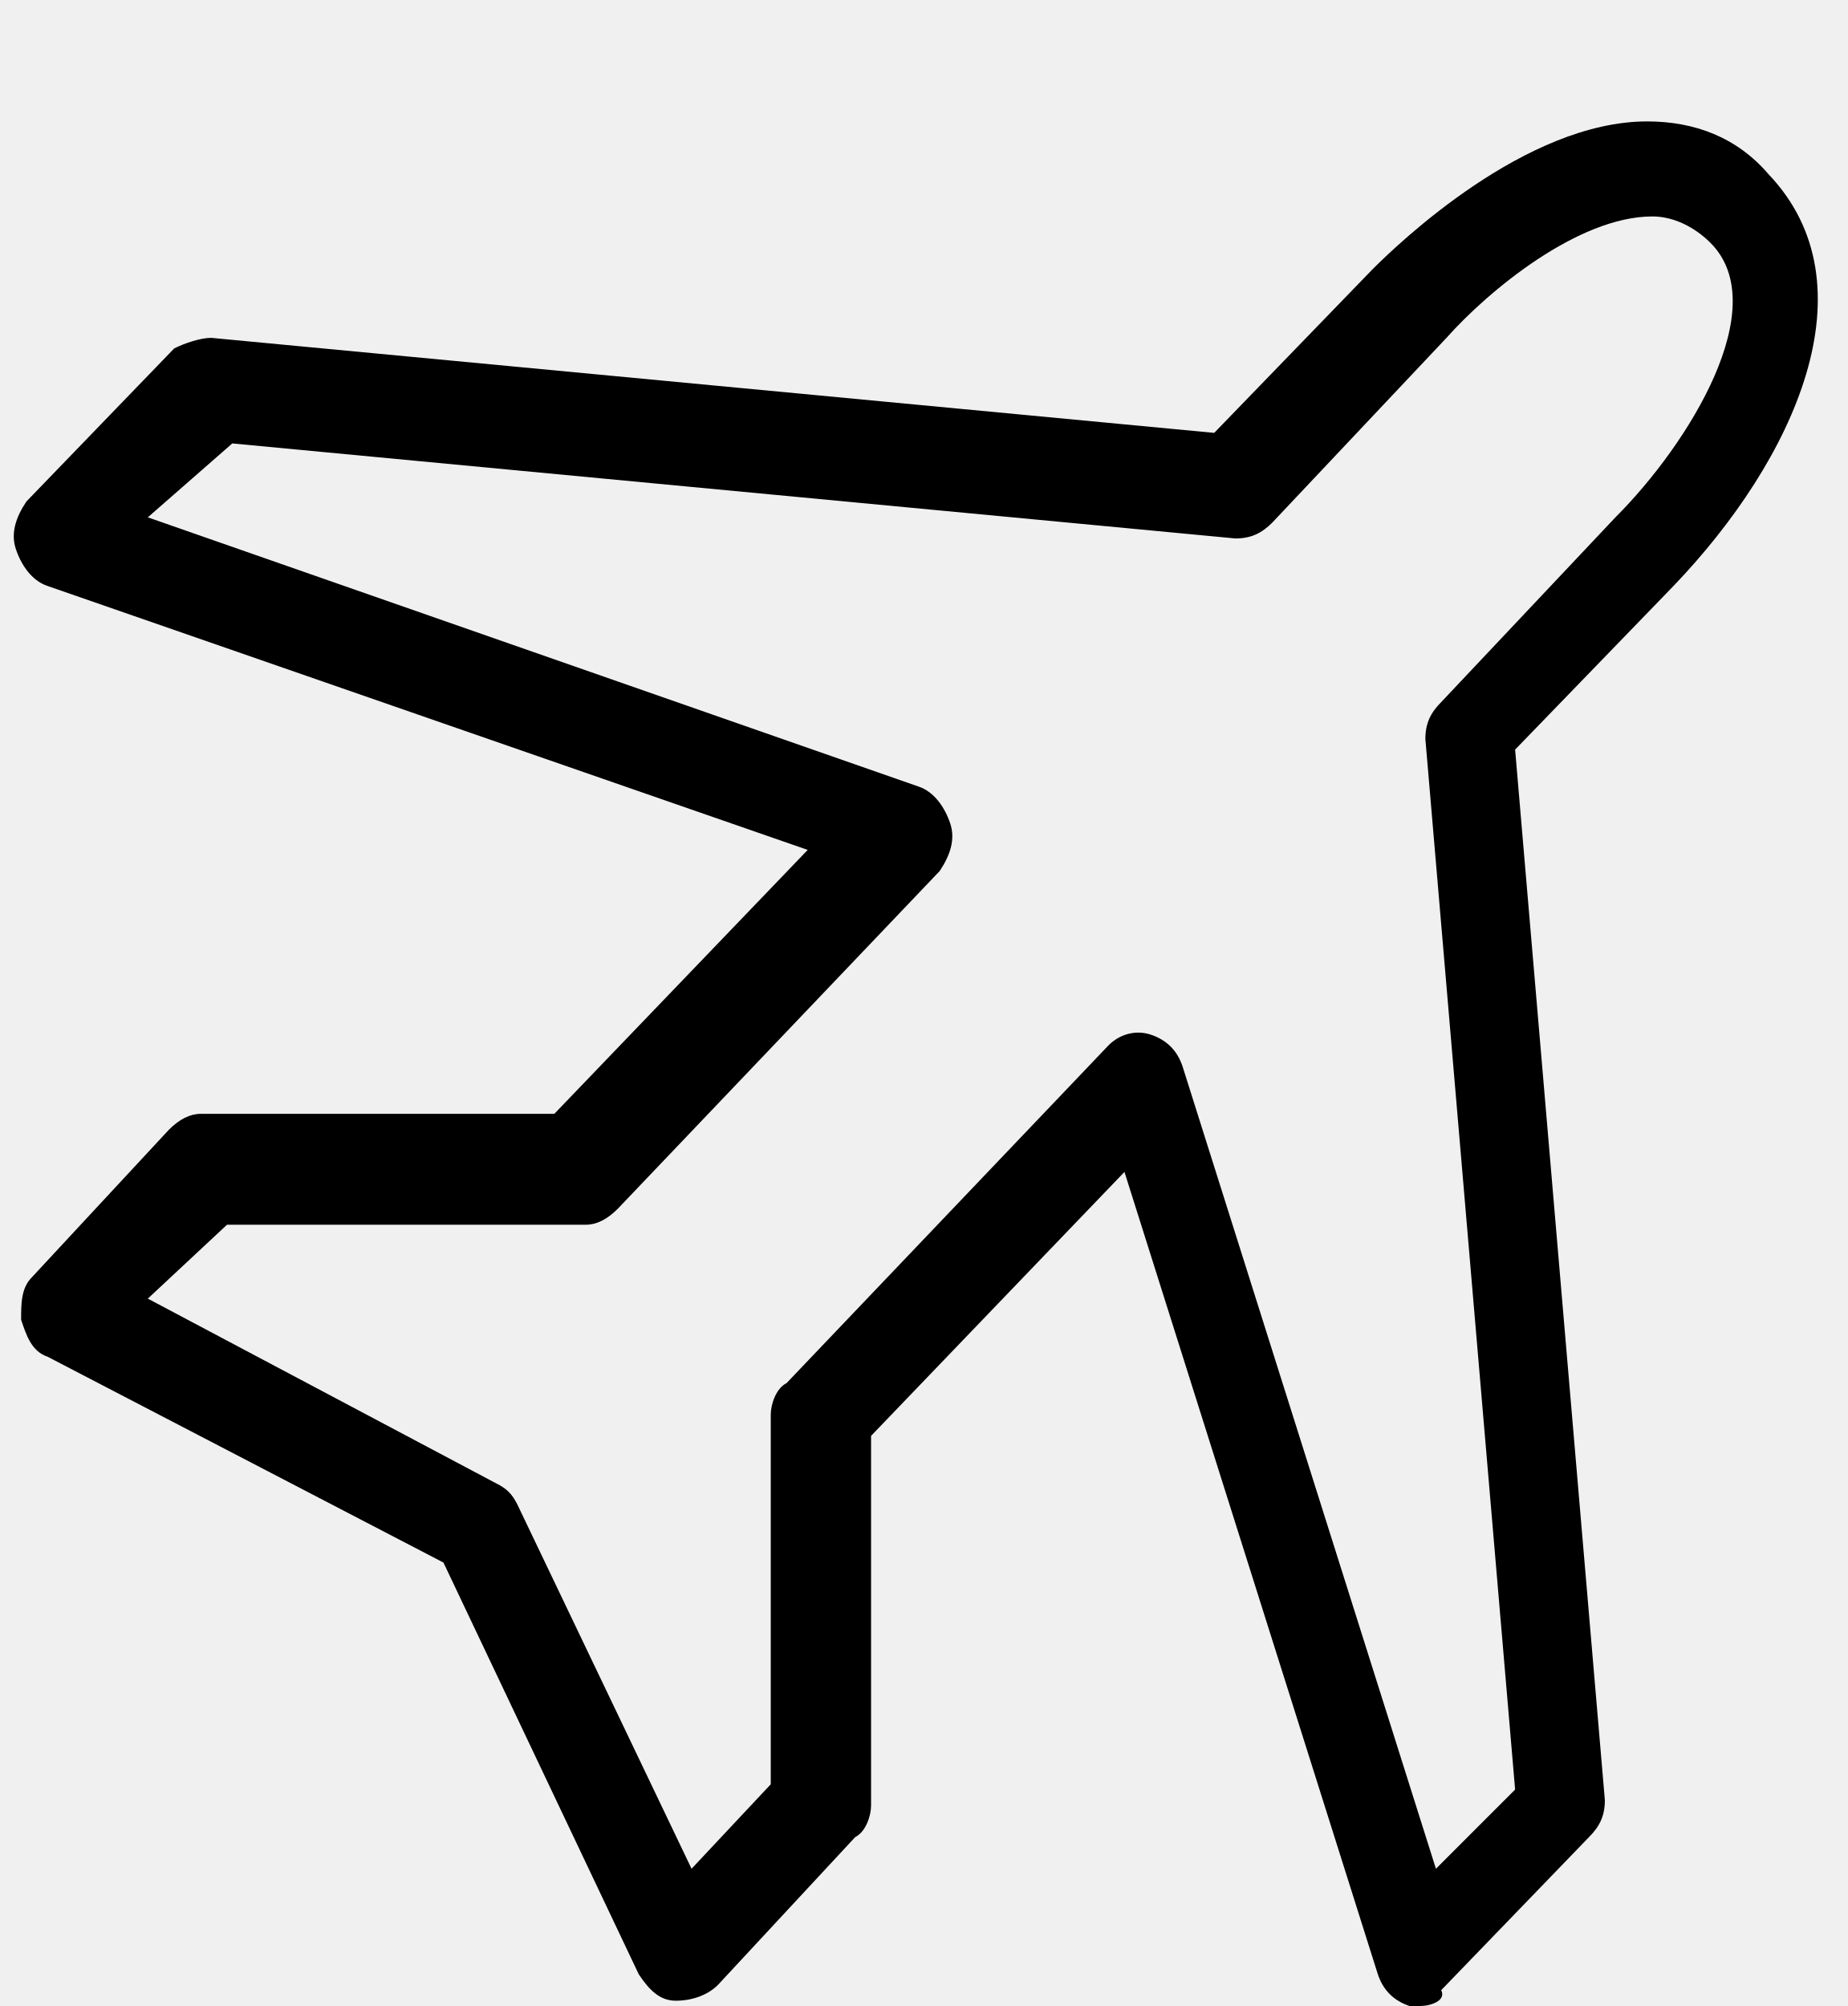
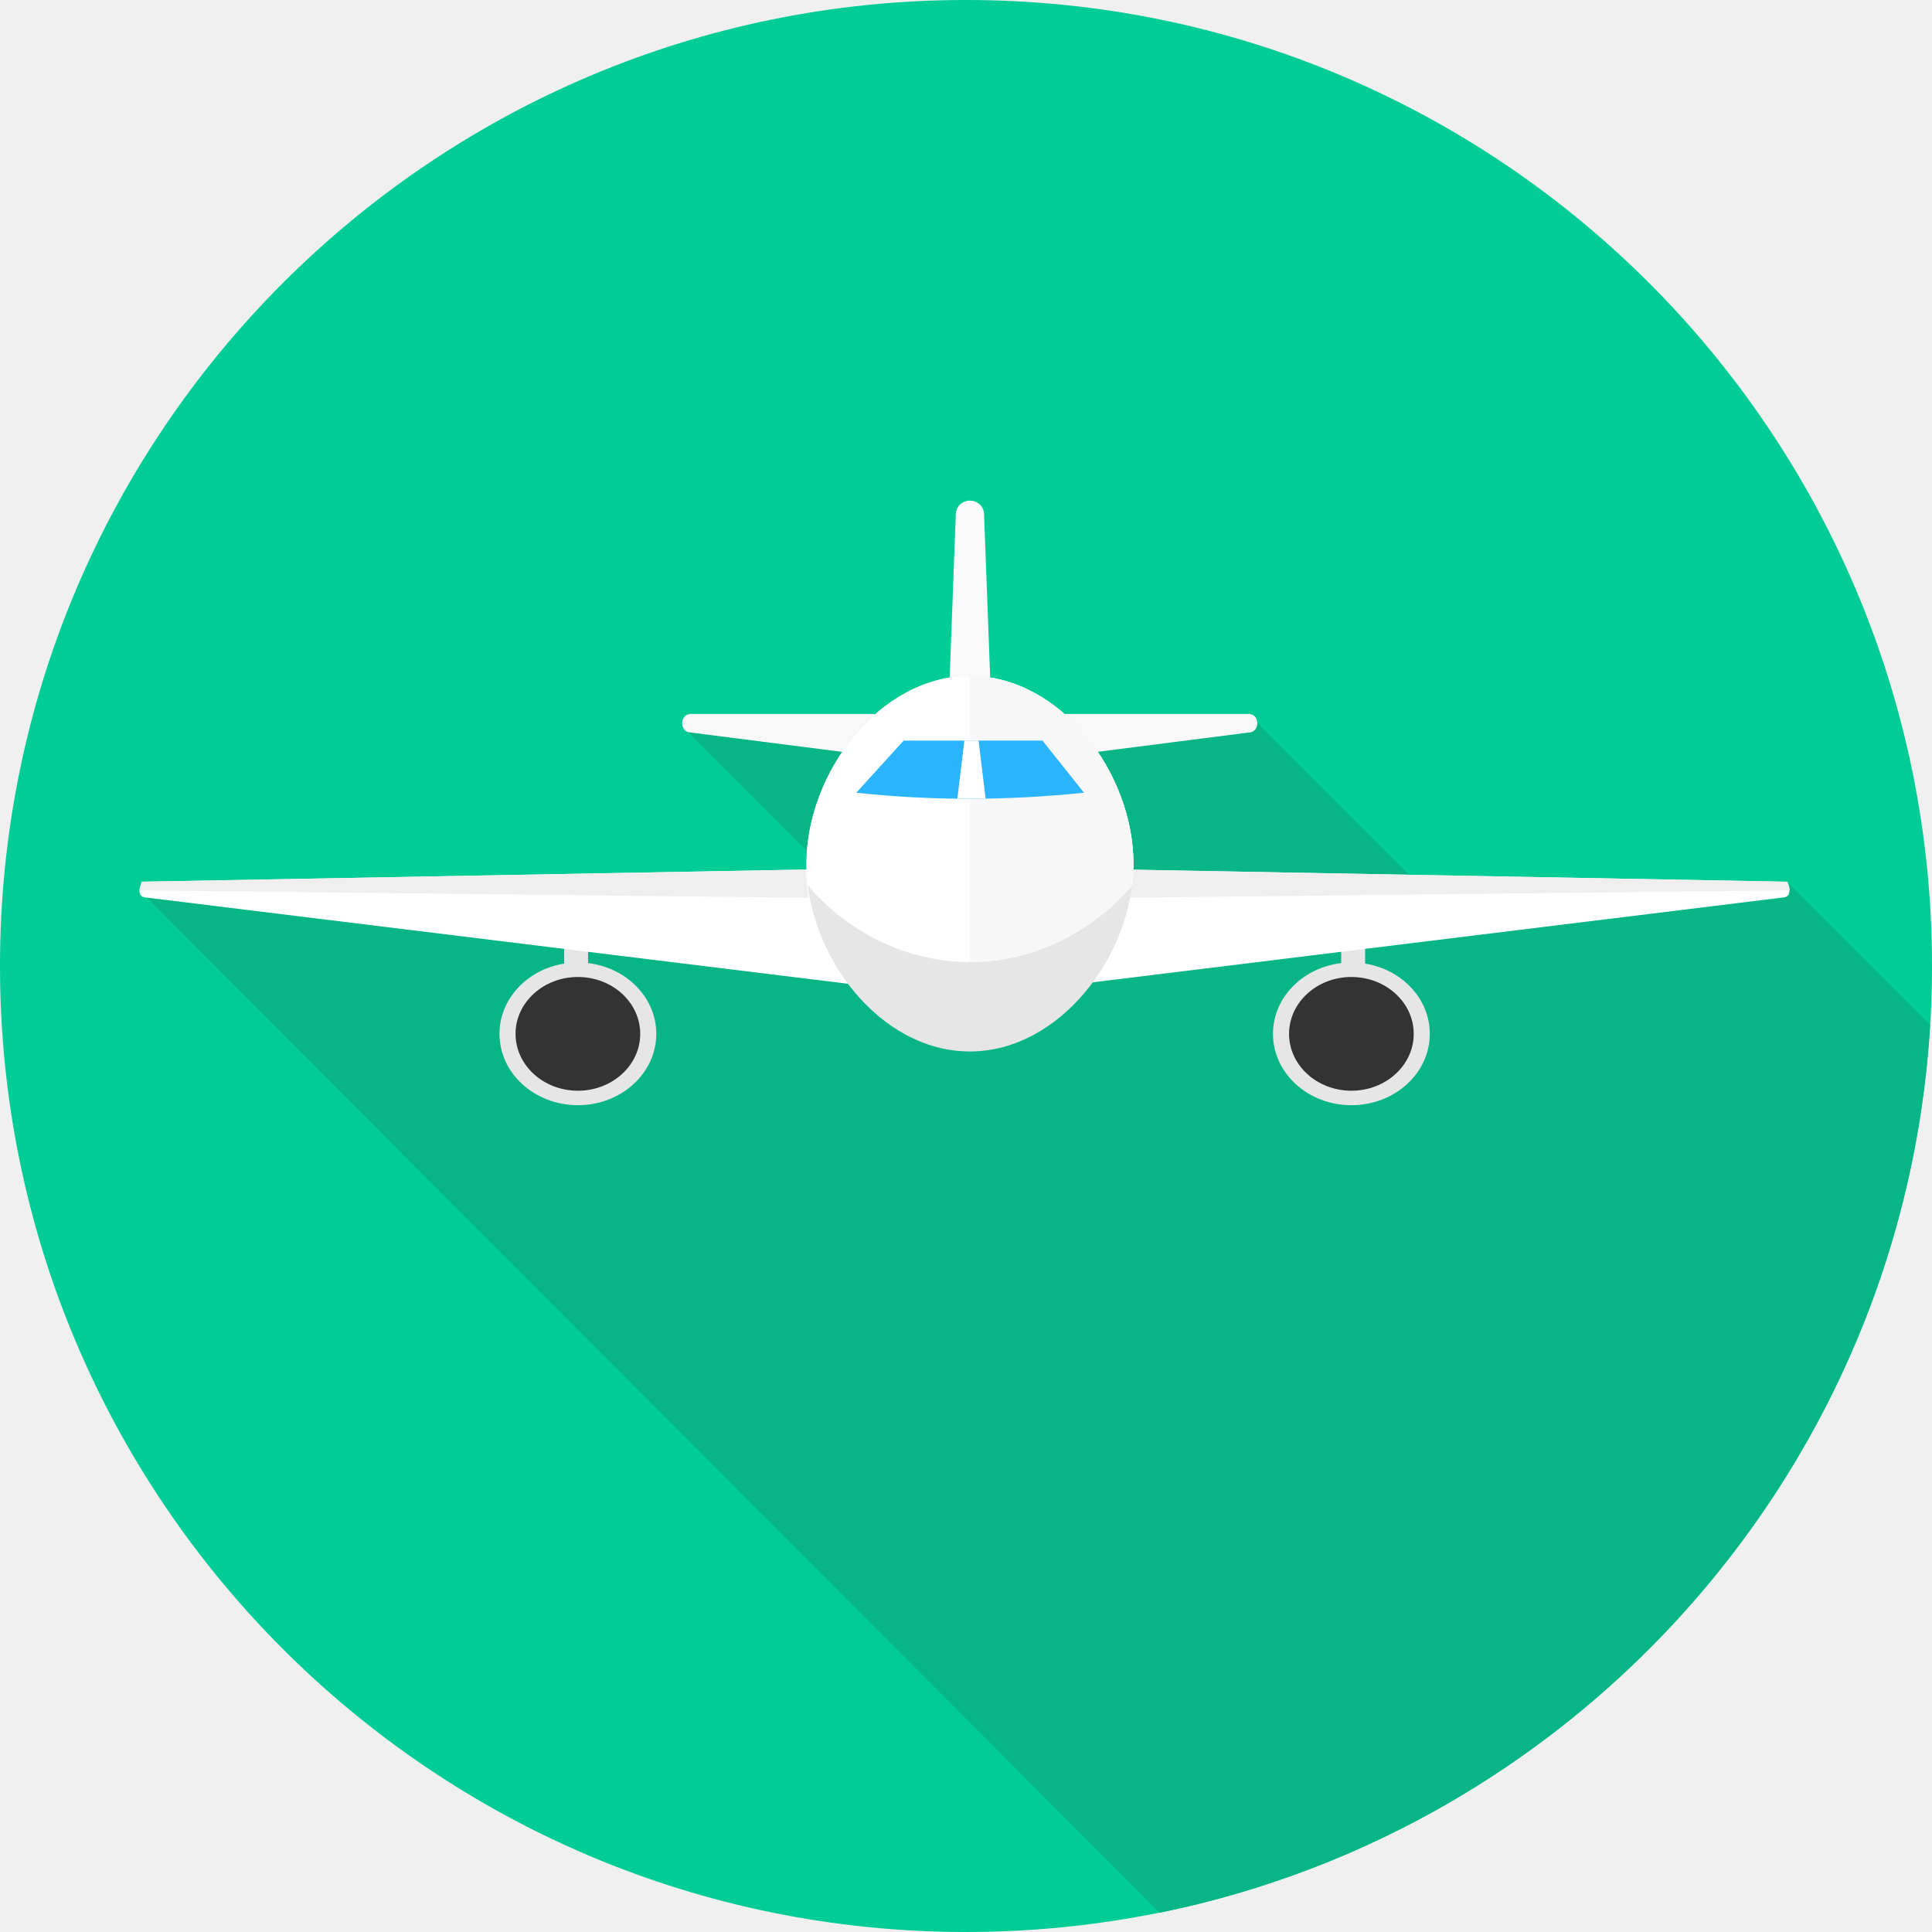
- <svg xmlns="http://www.w3.org/2000/svg" xmlns:xlink="http://www.w3.org/1999/xlink" viewBox="0 0 35 38">
-   <defs>
-     <path id="areoPlane" d="M26.9 38h-.2c-.3-.1-.5-.3-.6-.6l-4.8-15.2-4.8 5v7c0 .2-.1.5-.3.6l-2.6 2.8c-.2.2-.5.3-.8.3-.3 0-.5-.2-.7-.5l-3.7-7.8-7.5-3.9c-.3-.1-.4-.4-.5-.7 0-.3 0-.6.2-.8l2.6-2.8c.2-.2.4-.3.6-.3h6.7l4.8-5-14.4-5c-.3-.1-.5-.4-.6-.7-.1-.3 0-.6.2-.9l2.8-2.9c.2-.1.5-.2.7-.2l19 1.8 3-3.1c.5-.5 2.9-2.8 5.2-2.8.9 0 1.7.3 2.3 1 2 2.1.5 5.4-1.8 7.8l-3 3.1 1.7 19.9c0 .3-.1.5-.3.7l-2.8 2.9c.1.2-.2.3-.4.3zM2.8 24.6l6.6 3.5c.2.1.3.2.4.4l3.3 6.9 1.5-1.6v-7c0-.2.1-.5.3-.6l6.1-6.4c.2-.2.5-.3.8-.2.3.1.5.3.6.6l4.8 15.2 1.5-1.5L27 14c0-.3.1-.5.3-.7l3.3-3.5c1.4-1.4 3-4 1.8-5.2-.3-.3-.7-.5-1.1-.5-1.4 0-3.1 1.4-3.9 2.3l-3.3 3.5c-.2.2-.4.3-.7.3l-19-1.8-1.6 1.4 14.6 5.1c.3.1.5.4.6.7.1.3 0 .6-.2.9l-6.1 6.4c-.2.2-.4.3-.6.3H4.3l-1.5 1.4z" />
-   </defs>
-   <clipPath id="areoPlanePath">
-     <use xlink:href="#areoPlane" overflow="visible" />
-   </clipPath>
-   <path clip-path="url(#areoPlanePath)" fill="#000000" d="M-3.5-1.6h41.9v43.4H-3.5z" />
+ <svg xmlns="http://www.w3.org/2000/svg" version="1.1" id="Layer_1" viewBox="0 0 511.995 511.995" xml:space="preserve">
+   <circle style="fill:#00CC96;" cx="255.997" cy="255.997" r="255.997" />
+   <path style="fill:#07B587;" d="M307.325,506.909L36.987,235.948l186.286-1.039l-41.143-41.143l74.805,0.832l39.897,39.897h5.298  l-43.844-43.844l74.805,0.831l42.597,42.597l97.766-0.519l38.026,38.026c-7.065,116.883-92.364,212.572-204.26,235.325h0.105  V506.909z" />
+   <path style="fill:#F8F8F8;" d="M182.649,189.194h48.831c1.039,0,1.87,1.143,1.87,2.389l0,0c0,1.351-0.831,8.831-1.87,8.727  l-48.831-6.234c-1.039-0.104-1.87-1.143-1.87-2.389l0,0c0-1.351,0.831-2.389,1.87-2.389V189.194z M331.325,189.194h-48.831  c-1.039,0-1.87,1.143-1.87,2.389l0,0c0,1.351,0.832,8.831,1.87,8.727l48.831-6.234c1.039-0.104,1.87-1.143,1.87-2.389l0,0  c0-1.351-0.832-2.389-1.87-2.389V189.194z" />
+   <rect x="355.429" y="248.933" style="fill:#E6E6E6;" width="6.338" height="8.415" />
+   <path style="fill:#FFFFFF;" d="M287.273,230.234l186.286,3.428c0,0,1.87,3.844-0.832,4.156l-190.233,23.377l4.779-30.857V230.234z" />
+   <path style="fill:#EFEFEF;" d="M297.766,230.442l175.896,3.221c0,0,0.623,1.247,0.623,2.285l-177.247,1.974l0.832-7.585  L297.766,230.442z" />
+   <ellipse style="fill:#E6E6E6;" cx="358.13" cy="273.979" rx="20.779" ry="18.909" />
+   <ellipse style="fill:#333333;" cx="358.13" cy="273.979" rx="16.519" ry="15.069" />
+   <rect x="149.502" y="248.933" style="fill:#E6E6E6;" width="6.338" height="8.415" />
+   <path style="fill:#FFFFFF;" d="M223.896,230.234L37.61,233.662c0,0-1.87,3.844,0.832,4.156l190.234,23.376l-4.779-30.857v-0.103  H223.896z" />
+   <path style="fill:#EFEFEF;" d="M213.506,230.442L37.61,233.663c0,0-0.623,1.247-0.623,2.285l177.247,1.974l-0.832-7.585  L213.506,230.442z" />
+   <ellipse style="fill:#E6E6E6;" cx="153.144" cy="273.979" rx="20.779" ry="18.909" />
+   <ellipse style="fill:#333333;" cx="153.144" cy="273.979" rx="16.519" ry="15.069" />
+   <path style="fill:#FAFAFA;" d="M257.039,132.676L257.039,132.676c2.078,0,3.636,1.558,3.74,3.428l1.87,49.974  c0.104,1.87-3.532,3.428-5.61,3.428l0,0c-2.078,0-5.715-1.558-5.61-3.428l1.87-49.974  C253.403,134.234,254.961,132.676,257.039,132.676z" />
+   <path style="fill:#E6E6E6;" d="M257.039,179.117c24,0,43.325,25.663,43.325,49.767s-19.429,49.767-43.325,49.767  c-24,0-43.325-25.663-43.325-49.767S233.142,179.117,257.039,179.117z" />
+   <path style="fill:#FFFFFF;" d="M257.039,179.117c24,0,43.325,25.663,43.325,49.767c0,1.87-0.104,3.844-0.311,5.715  c-10.078,11.844-25.559,20.364-43.013,20.364s-32.935-8.519-43.013-20.364c-0.208-1.87-0.311-3.844-0.311-5.715  C213.714,204.779,233.142,179.117,257.039,179.117z" />
+   <path style="fill:#F7F7F7;" d="M257.039,179.117c24,0,43.325,25.663,43.325,49.767c0,1.87-0.104,3.844-0.311,5.715  c-10.078,11.844-25.559,20.364-43.013,20.364V179.117z" />
+   <path style="fill:#2BB5FF;" d="M239.376,196.26h36.883l11.013,13.818c-20.155,2.078-40.208,2.181-60.363,0l12.572-13.818H239.376z" />
+   <path style="fill:#FFFFFF;" d="M255.48,196.26h3.844l1.87,15.376c-2.494,0-4.987,0-7.481,0l1.87-15.481L255.48,196.26z" />
</svg>
